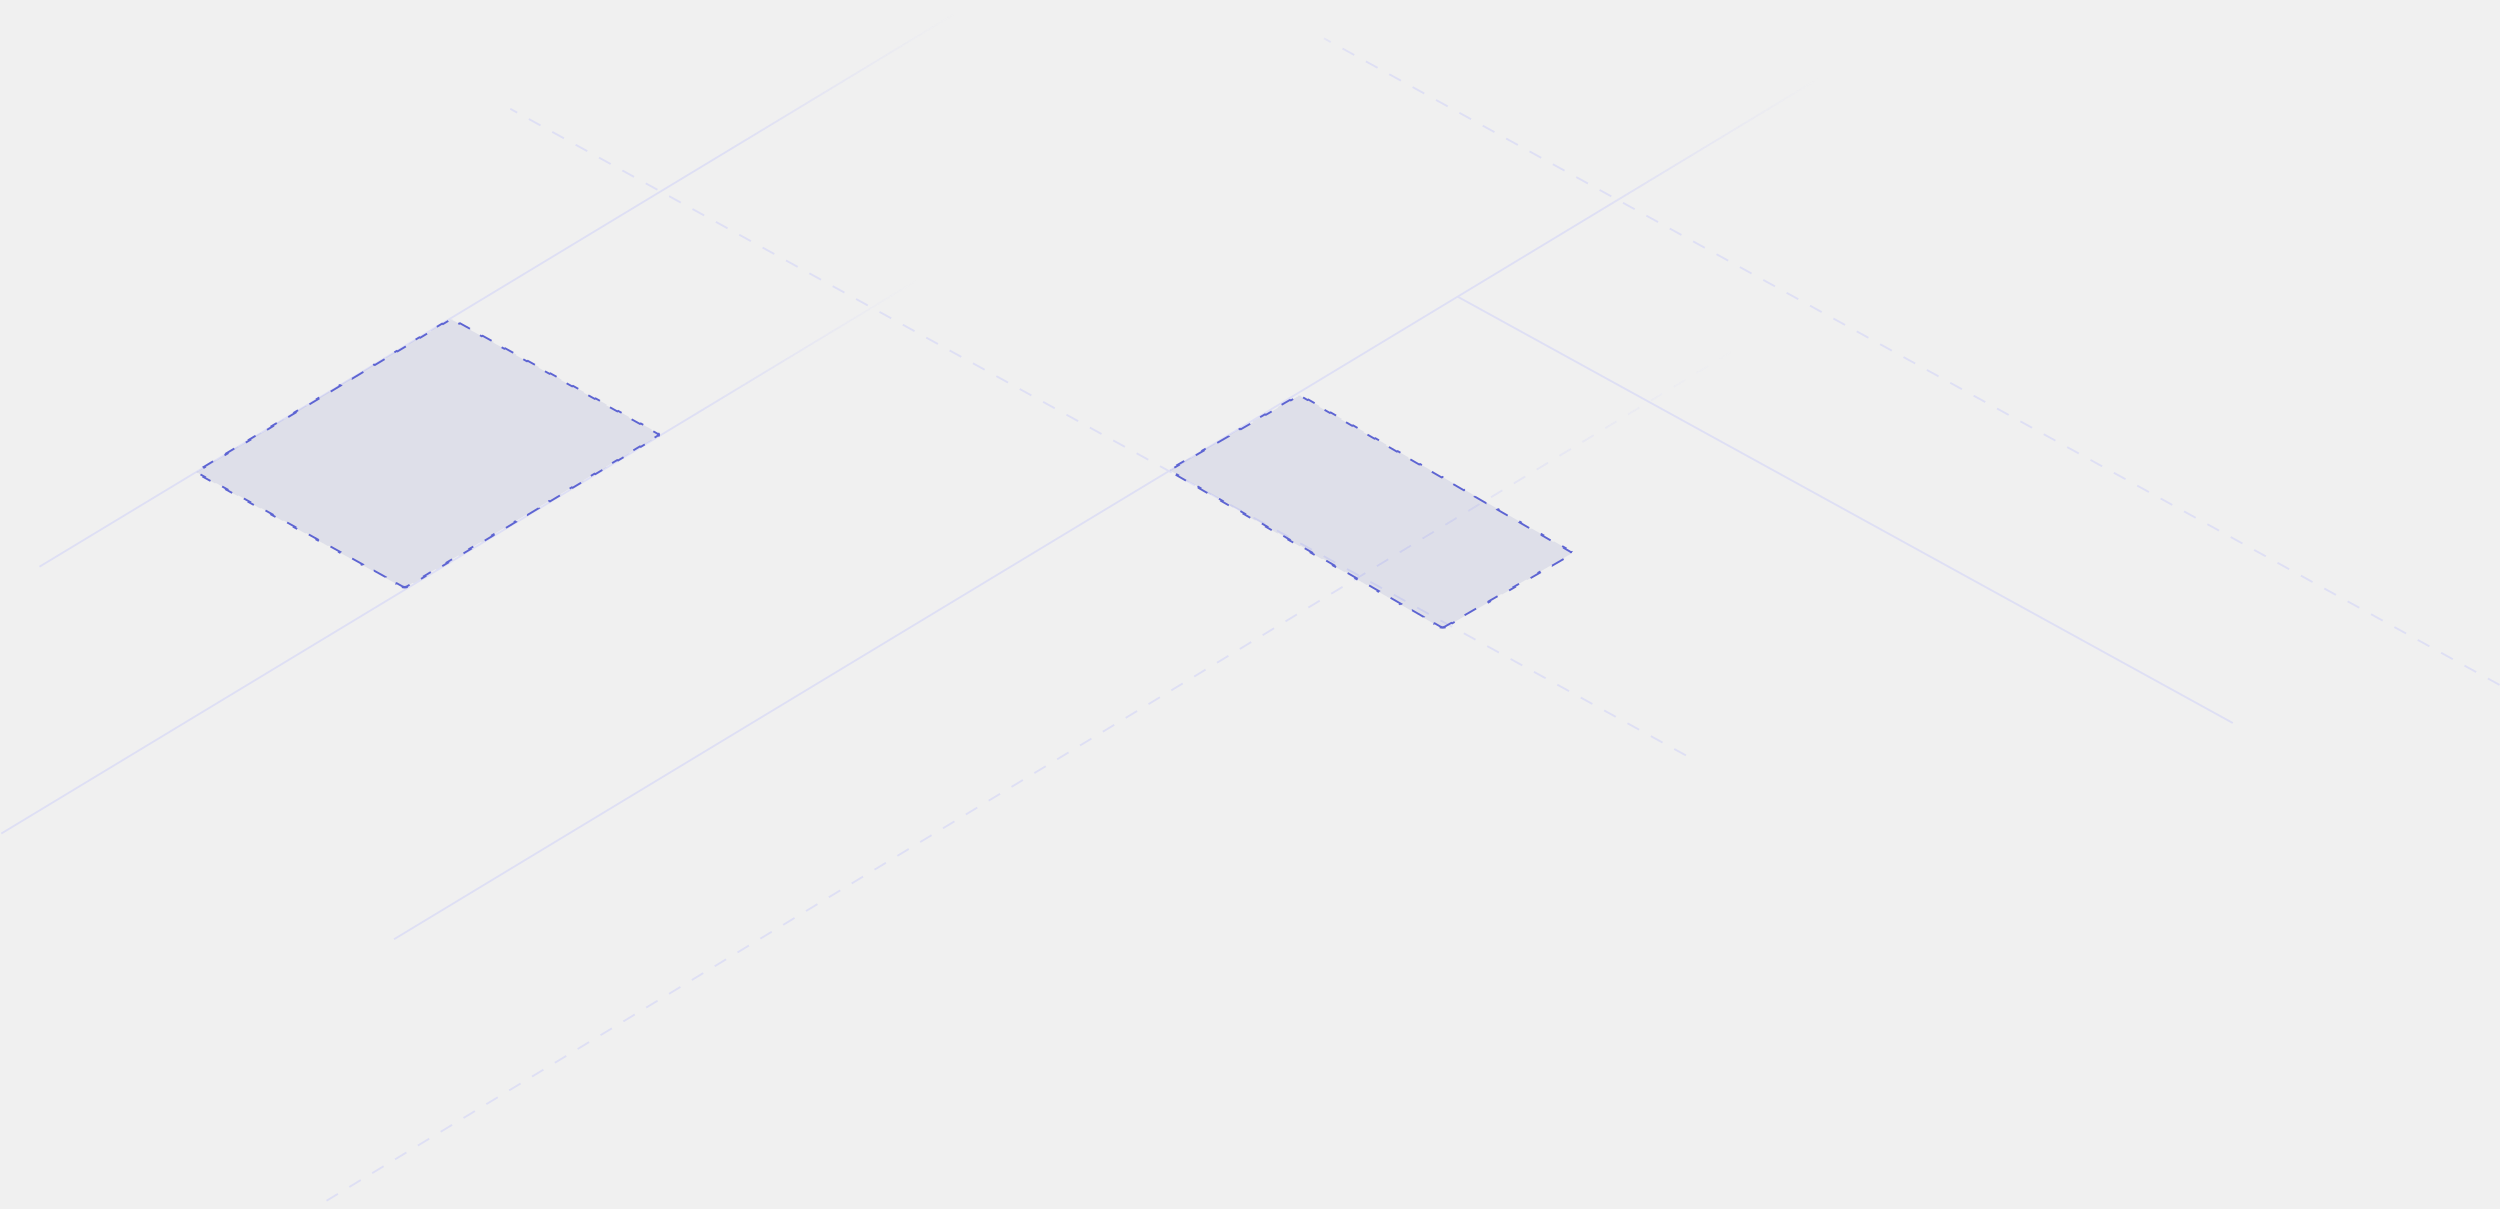
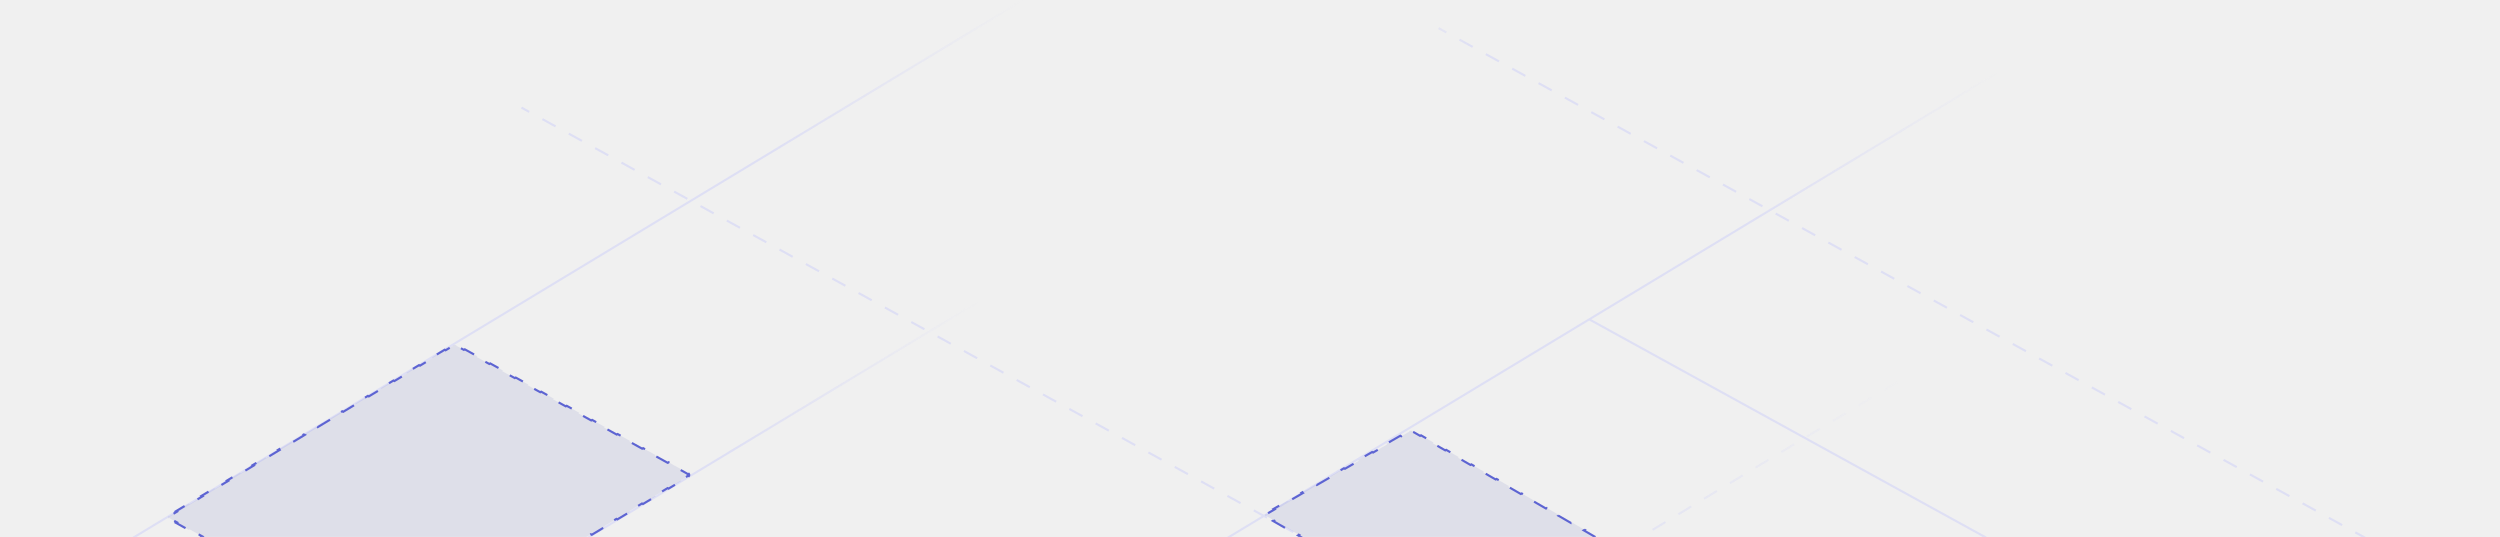
- <svg xmlns="http://www.w3.org/2000/svg" width="1312" height="634" viewBox="0 0 1312 634" fill="none">
-   <line x1="972.259" y1="30.428" x2="206.796" y2="492.895" stroke="url(#paint0_linear)" />
-   <line x1="512.259" y1="0.428" x2="20.689" y2="297.418" stroke="url(#paint1_linear)" />
-   <line x1="492.259" y1="140.428" x2="0.689" y2="437.418" stroke="url(#paint2_linear)" />
-   <line x1="884.759" y1="396.438" x2="267.789" y2="57.105" stroke="#DEDFF4" stroke-dasharray="7 7" />
-   <line x1="1311.76" y1="359.438" x2="694.789" y2="20.105" stroke="url(#paint3_linear)" stroke-dasharray="7 7" />
-   <line x1="1171.76" y1="379.438" x2="765.081" y2="155.765" stroke="#DEDFF4" />
-   <line x1="932.259" y1="170.428" x2="166.796" y2="632.895" stroke="url(#paint4_linear)" stroke-dasharray="7 7" />
-   <path d="M758.041 329.33C757.447 329.472 756.775 329.472 756.181 329.33L756.415 329.003C756.202 328.952 756.001 328.877 755.826 328.776L752.896 327.084L752.462 327.334L746.601 323.95L747.034 323.7L741.173 320.316L740.74 320.566L734.878 317.182L735.311 316.932L729.45 313.548L729.017 313.798L723.155 310.415L723.588 310.165L717.727 306.781L717.294 307.031L711.432 303.647L711.865 303.397L706.004 300.013L705.571 300.263L699.709 296.879L700.142 296.629L694.281 293.245L693.848 293.495L687.986 290.112L688.419 289.862L682.558 286.478L682.125 286.728L676.263 283.344L676.696 283.094L670.835 279.71L670.402 279.96L664.54 276.576L664.973 276.326L659.112 272.942L658.679 273.192L652.817 269.809L653.25 269.559L647.389 266.175L646.956 266.425L641.094 263.041L641.527 262.791L635.666 259.407L635.233 259.657L629.371 256.273L629.804 256.023L623.943 252.639L623.51 252.889L617.648 249.506L618.081 249.256L615.151 247.564C614.976 247.463 614.845 247.347 614.756 247.224L614.19 247.359C613.945 247.016 613.945 246.628 614.19 246.285L614.756 246.42C614.845 246.297 614.976 246.181 615.151 246.08L618.428 244.188L617.995 243.939L624.549 240.155L624.982 240.405L631.537 236.621L631.104 236.371L637.658 232.587L638.091 232.837L644.646 229.053L644.213 228.803L650.767 225.019L651.2 225.269L657.755 221.485L657.322 221.235L663.877 217.451L664.31 217.701L670.864 213.917L670.431 213.667L676.986 209.883L677.419 210.133L680.696 208.241C680.871 208.14 681.071 208.065 681.285 208.014L681.051 207.687C681.645 207.545 682.316 207.545 682.91 207.687L682.676 208.014C682.89 208.065 683.09 208.14 683.265 208.241L686.196 209.933L686.629 209.683L692.49 213.067L692.057 213.317L697.919 216.701L698.352 216.451L704.213 219.835L703.78 220.085L709.642 223.468L710.075 223.218L715.936 226.602L715.503 226.852L721.365 230.236L721.798 229.986L727.659 233.37L727.226 233.62L733.088 237.004L733.521 236.754L739.382 240.138L738.949 240.388L744.811 243.771L745.244 243.521L751.105 246.905L750.672 247.155L756.534 250.539L756.967 250.289L762.828 253.673L762.395 253.923L768.257 257.307L768.69 257.057L774.551 260.441L774.118 260.691L779.98 264.074L780.413 263.825L786.274 267.208L785.841 267.458L791.702 270.842L792.136 270.592L797.997 273.976L797.564 274.226L803.425 277.61L803.858 277.36L809.72 280.744L809.287 280.994L815.148 284.378L815.581 284.128L821.443 287.511L821.01 287.761L823.941 289.453C824.116 289.554 824.247 289.67 824.335 289.793L824.901 289.658C825.147 290.001 825.147 290.389 824.901 290.732L824.335 290.596C824.247 290.72 824.116 290.835 823.941 290.936L820.663 292.828L821.096 293.078L814.542 296.862L814.109 296.612L807.554 300.396L807.987 300.646L801.433 304.43L801 304.18L794.445 307.964L794.878 308.214L788.324 311.998L787.891 311.748L781.336 315.532L781.769 315.782L775.215 319.566L774.782 319.316L768.227 323.1L768.66 323.35L762.106 327.134L761.673 326.884L758.395 328.776C758.22 328.877 758.02 328.952 757.807 329.003L758.041 329.33Z" fill="#4548B0" fill-opacity="0.1" stroke="#5D64D2" stroke-dasharray="7 7" />
-   <path d="M213.358 308.211C212.767 308.363 212.095 308.375 211.499 308.244L211.727 307.913C211.513 307.866 211.311 307.794 211.134 307.696L208.17 306.053L207.741 306.31L201.811 303.024L202.24 302.766L196.31 299.48L195.882 299.737L189.952 296.451L190.38 296.194L184.451 292.907L184.022 293.165L178.092 289.878L178.521 289.621L172.591 286.335L172.163 286.592L166.233 283.306L166.661 283.048L160.732 279.762L160.303 280.019L154.373 276.733L154.802 276.476L148.872 273.189L148.444 273.447L142.514 270.16L142.942 269.903L137.013 266.617L136.584 266.874L130.654 263.588L131.083 263.33L125.153 260.044L124.725 260.302L118.795 257.015L119.223 256.758L113.294 253.471L112.865 253.729L106.935 250.443L107.364 250.185L104.399 248.542C104.222 248.444 104.089 248.33 103.999 248.209L103.436 248.354C103.184 248.015 103.177 247.628 103.417 247.28L103.985 247.406C104.071 247.281 104.2 247.163 104.373 247.059L107.352 245.269L106.915 245.027L112.873 241.447L113.31 241.689L119.268 238.109L118.83 237.867L124.788 234.287L125.226 234.53L131.183 230.95L130.746 230.707L136.704 227.127L137.141 227.37L143.099 223.79L142.662 223.548L148.62 219.968L149.057 220.21L155.015 216.63L154.577 216.388L160.535 212.808L160.973 213.051L166.93 209.471L166.493 209.228L172.451 205.649L172.888 205.891L178.846 202.311L178.409 202.069L184.367 198.489L184.804 198.731L190.762 195.151L190.324 194.909L196.282 191.329L196.719 191.572L202.677 187.992L202.24 187.749L208.198 184.17L208.635 184.412L214.593 180.832L214.156 180.59L220.113 177.01L220.551 177.252L226.509 173.673L226.071 173.43L232.029 169.85L232.466 170.093L235.445 168.303C235.619 168.199 235.818 168.12 236.03 168.065L235.79 167.742C236.382 167.59 237.053 167.578 237.65 167.71L237.421 168.041C237.636 168.088 237.837 168.16 238.014 168.258L240.979 169.901L241.408 169.643L247.337 172.93L246.909 173.187L252.838 176.474L253.267 176.216L259.197 179.502L258.768 179.76L264.698 183.046L265.127 182.789L271.056 186.075L270.628 186.333L276.557 189.619L276.986 189.361L282.916 192.648L282.487 192.905L288.417 196.192L288.846 195.934L294.775 199.22L294.347 199.478L300.276 202.764L300.705 202.507L306.635 205.793L306.206 206.051L312.136 209.337L312.564 209.079L318.494 212.366L318.066 212.623L323.995 215.91L324.424 215.652L330.354 218.938L329.925 219.196L335.855 222.482L336.283 222.225L342.213 225.511L341.785 225.769L344.749 227.412C344.926 227.51 345.059 227.623 345.15 227.745L345.713 227.6C345.965 227.938 345.972 228.326 345.732 228.673L345.164 228.548C345.078 228.673 344.949 228.791 344.775 228.895L341.797 230.685L342.234 230.927L336.276 234.507L335.839 234.264L329.881 237.844L330.318 238.087L324.36 241.666L323.923 241.424L317.965 245.004L318.403 245.246L312.445 248.826L312.007 248.584L306.05 252.164L306.487 252.406L300.529 255.986L300.092 255.743L294.134 259.323L294.571 259.566L288.613 263.145L288.176 262.903L282.218 266.483L282.656 266.725L276.698 270.305L276.26 270.063L270.303 273.642L270.74 273.885L264.782 277.465L264.345 277.222L258.387 280.802L258.824 281.044L252.866 284.624L252.429 284.382L246.471 287.962L246.909 288.204L240.951 291.784L240.513 291.542L234.556 295.121L234.993 295.364L229.035 298.944L228.598 298.701L222.64 302.281L223.077 302.523L217.119 306.103L216.682 305.861L213.703 307.651C213.53 307.755 213.331 307.834 213.118 307.889L213.358 308.211Z" fill="#4548B0" fill-opacity="0.1" stroke="#5D64D2" stroke-dasharray="7 7" />
+ <svg xmlns="http://www.w3.org/2000/svg" width="1164" height="250" viewBox="0 0 1164 250" fill="none">
+   <g clip-path="url(#clip0)">
+     <line x1="947.259" y1="23.428" x2="181.796" y2="485.895" stroke="url(#paint0_linear)" />
+     <line x1="487.259" y1="-6.572" x2="-4.311" y2="290.418" stroke="url(#paint1_linear)" />
+     <line x1="467.259" y1="133.428" x2="-24.311" y2="430.418" stroke="url(#paint2_linear)" />
+     <line x1="859.759" y1="389.438" x2="242.789" y2="50.105" stroke="#DEDFF4" stroke-dasharray="7 7" />
+     <line x1="1286.76" y1="352.438" x2="669.789" y2="13.105" stroke="url(#paint3_linear)" stroke-dasharray="7 7" />
+     <line x1="1146.76" y1="372.438" x2="740.081" y2="148.765" stroke="#DEDFF4" />
+     <line x1="907.259" y1="163.428" x2="141.796" y2="625.895" stroke="url(#paint4_linear)" stroke-dasharray="7 7" />
+     <path d="M733.395 321.776C733.22 321.877 733.02 321.952 732.807 322.003L733.041 322.33C732.447 322.472 731.775 322.472 731.181 322.33L731.415 322.003C731.202 321.952 731.001 321.877 730.826 321.776L727.896 320.084L727.463 320.334L721.601 316.95L722.034 316.7L716.173 313.316L715.74 313.566L709.878 310.182L710.311 309.932L704.45 306.548L704.017 306.798L698.155 303.415L698.588 303.165L692.727 299.781L692.294 300.031L686.432 296.647L686.865 296.397L681.004 293.013L680.571 293.263L674.709 289.879L675.142 289.629L669.281 286.245L668.848 286.495L662.986 283.112L663.419 282.862L657.558 279.478L657.125 279.728L651.263 276.344L651.696 276.094L645.835 272.71L645.402 272.96L639.54 269.576L639.973 269.326L634.112 265.942L633.679 266.192L627.817 262.809L628.25 262.559L622.389 259.175L621.956 259.425L616.094 256.041L616.527 255.791L610.666 252.407L610.233 252.657L604.371 249.273L604.804 249.023L598.943 245.639L598.51 245.889L592.648 242.506L593.081 242.256L590.151 240.564C589.976 240.463 589.845 240.347 589.756 240.224L589.19 240.359C588.945 240.016 588.945 239.628 589.19 239.285L589.756 239.42C589.845 239.297 589.976 239.181 590.151 239.08L593.428 237.188L592.995 236.939L599.549 233.155L599.982 233.405L606.537 229.621L606.104 229.371L612.658 225.587L613.091 225.837L619.646 222.053L619.213 221.803L625.767 218.019L626.2 218.269L632.755 214.485L632.322 214.235L638.877 210.451L639.31 210.701L645.864 206.917L645.431 206.667L651.986 202.883L652.419 203.133L655.696 201.241C655.871 201.14 656.071 201.065 656.285 201.014L656.051 200.687C656.645 200.545 657.316 200.545 657.91 200.687L657.676 201.014C657.89 201.065 658.09 201.14 658.265 201.241L661.196 202.933L661.629 202.683L667.49 206.067L667.057 206.317L672.919 209.701L673.352 209.451L679.213 212.835L678.78 213.085L684.642 216.468L685.075 216.218L690.936 219.602L690.503 219.852L696.365 223.236L696.798 222.986L702.659 226.37L702.226 226.62L708.088 230.004L708.521 229.754L714.382 233.138L713.949 233.388L719.811 236.771L720.244 236.521L726.105 239.905L725.672 240.155L731.534 243.539L731.967 243.289L737.828 246.673L737.395 246.923L743.257 250.307L743.69 250.057L749.551 253.441L749.118 253.691L754.98 257.074L755.413 256.825L761.274 260.208L760.841 260.458L766.702 263.842L767.136 263.592L772.997 266.976L772.564 267.226L778.425 270.61L778.858 270.36L784.72 273.744L784.287 273.994L790.148 277.377L790.581 277.128L796.443 280.511L796.01 280.761L798.941 282.453C799.116 282.554 799.247 282.67 799.335 282.793L799.901 282.658C800.147 283.001 800.147 283.389 799.901 283.732L799.335 283.596C799.247 283.72 799.116 283.835 798.941 283.936L795.663 285.828L796.096 286.078L789.542 289.862L789.109 289.612L782.554 293.396L782.987 293.646L776.433 297.43L776 297.18L769.445 300.964L769.878 301.214L763.324 304.998L762.891 304.748L756.336 308.532L756.769 308.782L750.215 312.566L749.782 312.316L743.227 316.1L743.66 316.35L737.106 320.134L736.673 319.884L733.395 321.776Z" fill="#4548B0" fill-opacity="0.1" stroke="#5D64D2" stroke-dasharray="7 7" />
+     <path d="M188.703 300.651C188.53 300.755 188.331 300.834 188.118 300.889L188.358 301.211C187.767 301.363 187.095 301.375 186.499 301.244L186.727 300.913C186.513 300.866 186.311 300.794 186.134 300.696L183.17 299.053L182.741 299.31L176.811 296.024L177.24 295.766L171.31 292.48L170.882 292.737L164.952 289.451L165.38 289.194L159.451 285.907L159.022 286.165L153.092 282.878L153.521 282.621L147.591 279.335L147.163 279.592L141.233 276.306L141.661 276.048L135.732 272.762L135.303 273.019L129.373 269.733L129.802 269.476L123.872 266.189L123.444 266.447L117.514 263.16L117.942 262.903L112.013 259.617L111.584 259.874L105.654 256.588L106.083 256.33L100.153 253.044L99.725 253.302L93.795 250.015L94.224 249.758L88.294 246.471L87.865 246.729L81.935 243.443L82.364 243.185L79.399 241.542C79.222 241.444 79.089 241.33 78.999 241.209L78.436 241.354C78.184 241.015 78.177 240.628 78.417 240.28L78.985 240.406C79.071 240.281 79.2 240.163 79.373 240.059L82.352 238.269L81.915 238.027L87.873 234.447L88.31 234.689L94.268 231.109L93.83 230.867L99.788 227.287L100.226 227.53L106.183 223.95L105.746 223.707L111.704 220.127L112.141 220.37L118.099 216.79L117.662 216.548L123.62 212.968L124.057 213.21L130.015 209.63L129.577 209.388L135.535 205.808L135.973 206.051L141.93 202.471L141.493 202.228L147.451 198.649L147.888 198.891L153.846 195.311L153.409 195.069L159.366 191.489L159.804 191.731L165.762 188.151L165.324 187.909L171.282 184.329L171.719 184.572L177.677 180.992L177.24 180.749L183.198 177.17L183.635 177.412L189.593 173.832L189.156 173.59L195.113 170.01L195.551 170.252L201.509 166.673L201.071 166.43L207.029 162.85L207.466 163.093L210.445 161.303C210.619 161.199 210.818 161.12 211.03 161.065L210.79 160.742C211.382 160.59 212.053 160.578 212.65 160.71L212.421 161.041C212.636 161.088 212.837 161.16 213.014 161.258L215.979 162.901L216.408 162.643L222.337 165.93L221.909 166.187L227.838 169.474L228.267 169.216L234.197 172.502L233.768 172.76L239.698 176.046L240.127 175.789L246.056 179.075L245.628 179.333L251.557 182.619L251.986 182.361L257.916 185.648L257.487 185.905L263.417 189.192L263.846 188.934L269.775 192.22L269.347 192.478L275.276 195.764L275.705 195.507L281.635 198.793L281.206 199.051L287.136 202.337L287.564 202.079L293.494 205.366L293.066 205.623L298.995 208.91L299.424 208.652L305.354 211.938L304.925 212.196L310.855 215.482L311.283 215.225L317.213 218.511L316.785 218.769L319.749 220.412C319.926 220.51 320.059 220.623 320.15 220.745L320.713 220.6C320.965 220.938 320.972 221.326 320.732 221.673L320.164 221.548C320.078 221.673 319.949 221.791 319.775 221.895L316.797 223.685L317.234 223.927L311.276 227.507L310.839 227.264L304.881 230.844L305.318 231.087L299.36 234.666L298.923 234.424L292.965 238.004L293.403 238.246L287.445 241.826L287.007 241.584L281.05 245.164L281.487 245.406L275.529 248.986L275.092 248.743L269.134 252.323L269.571 252.566L263.613 256.145L263.176 255.903L257.218 259.483L257.656 259.725L251.698 263.305L251.26 263.063L245.303 266.642L245.74 266.885L239.782 270.465L239.345 270.222L233.387 273.802L233.824 274.044L227.866 277.624L227.429 277.382L221.471 280.962L221.909 281.204L215.951 284.784L215.513 284.542L209.556 288.121L209.993 288.364L204.035 291.944L203.598 291.701L197.64 295.281L198.077 295.523L192.12 299.103L191.682 298.861L188.703 300.651Z" fill="#4548B0" fill-opacity="0.1" stroke="#5D64D2" stroke-dasharray="7 7" />
+   </g>
  <defs>
-     <linearGradient id="paint0_linear" x1="838" y1="110" x2="956.002" y2="42.004" gradientUnits="userSpaceOnUse">
+     <linearGradient id="paint0_linear" x1="813" y1="103" x2="931.002" y2="35.004" gradientUnits="userSpaceOnUse">
      <stop stop-color="#DEDFF4" />
      <stop offset="1" stop-color="#DEDFF4" stop-opacity="0" />
    </linearGradient>
-     <linearGradient id="paint1_linear" x1="385.54" y1="80.778" x2="502.631" y2="9.196" gradientUnits="userSpaceOnUse">
+     <linearGradient id="paint1_linear" x1="360.54" y1="73.778" x2="477.631" y2="2.196" gradientUnits="userSpaceOnUse">
      <stop stop-color="#DEDFF4" />
      <stop offset="1" stop-color="#DEDFF4" stop-opacity="0" />
    </linearGradient>
-     <linearGradient id="paint2_linear" x1="365.54" y1="220.778" x2="482.631" y2="149.196" gradientUnits="userSpaceOnUse">
+     <linearGradient id="paint2_linear" x1="340.54" y1="213.778" x2="457.631" y2="142.196" gradientUnits="userSpaceOnUse">
      <stop stop-color="#DEDFF4" />
      <stop offset="1" stop-color="#DEDFF4" stop-opacity="0" />
    </linearGradient>
-     <linearGradient id="paint3_linear" x1="666.001" y1="-0.001" x2="772.001" y2="59.998" gradientUnits="userSpaceOnUse">
+     <linearGradient id="paint3_linear" x1="641.001" y1="-7.001" x2="747.001" y2="52.998" gradientUnits="userSpaceOnUse">
      <stop stop-color="#DEDFF4" stop-opacity="0" />
      <stop offset="0.45" stop-color="#DEDFF4" />
    </linearGradient>
-     <linearGradient id="paint4_linear" x1="734" y1="294" x2="916.002" y2="182.004" gradientUnits="userSpaceOnUse">
+     <linearGradient id="paint4_linear" x1="709" y1="287" x2="891.002" y2="175.004" gradientUnits="userSpaceOnUse">
      <stop stop-color="#DEDFF4" />
      <stop offset="1" stop-color="#DEDFF4" stop-opacity="0" />
    </linearGradient>
+     <clipPath id="clip0">
+       <rect width="1164" height="250" fill="white" />
+     </clipPath>
  </defs>
</svg>
